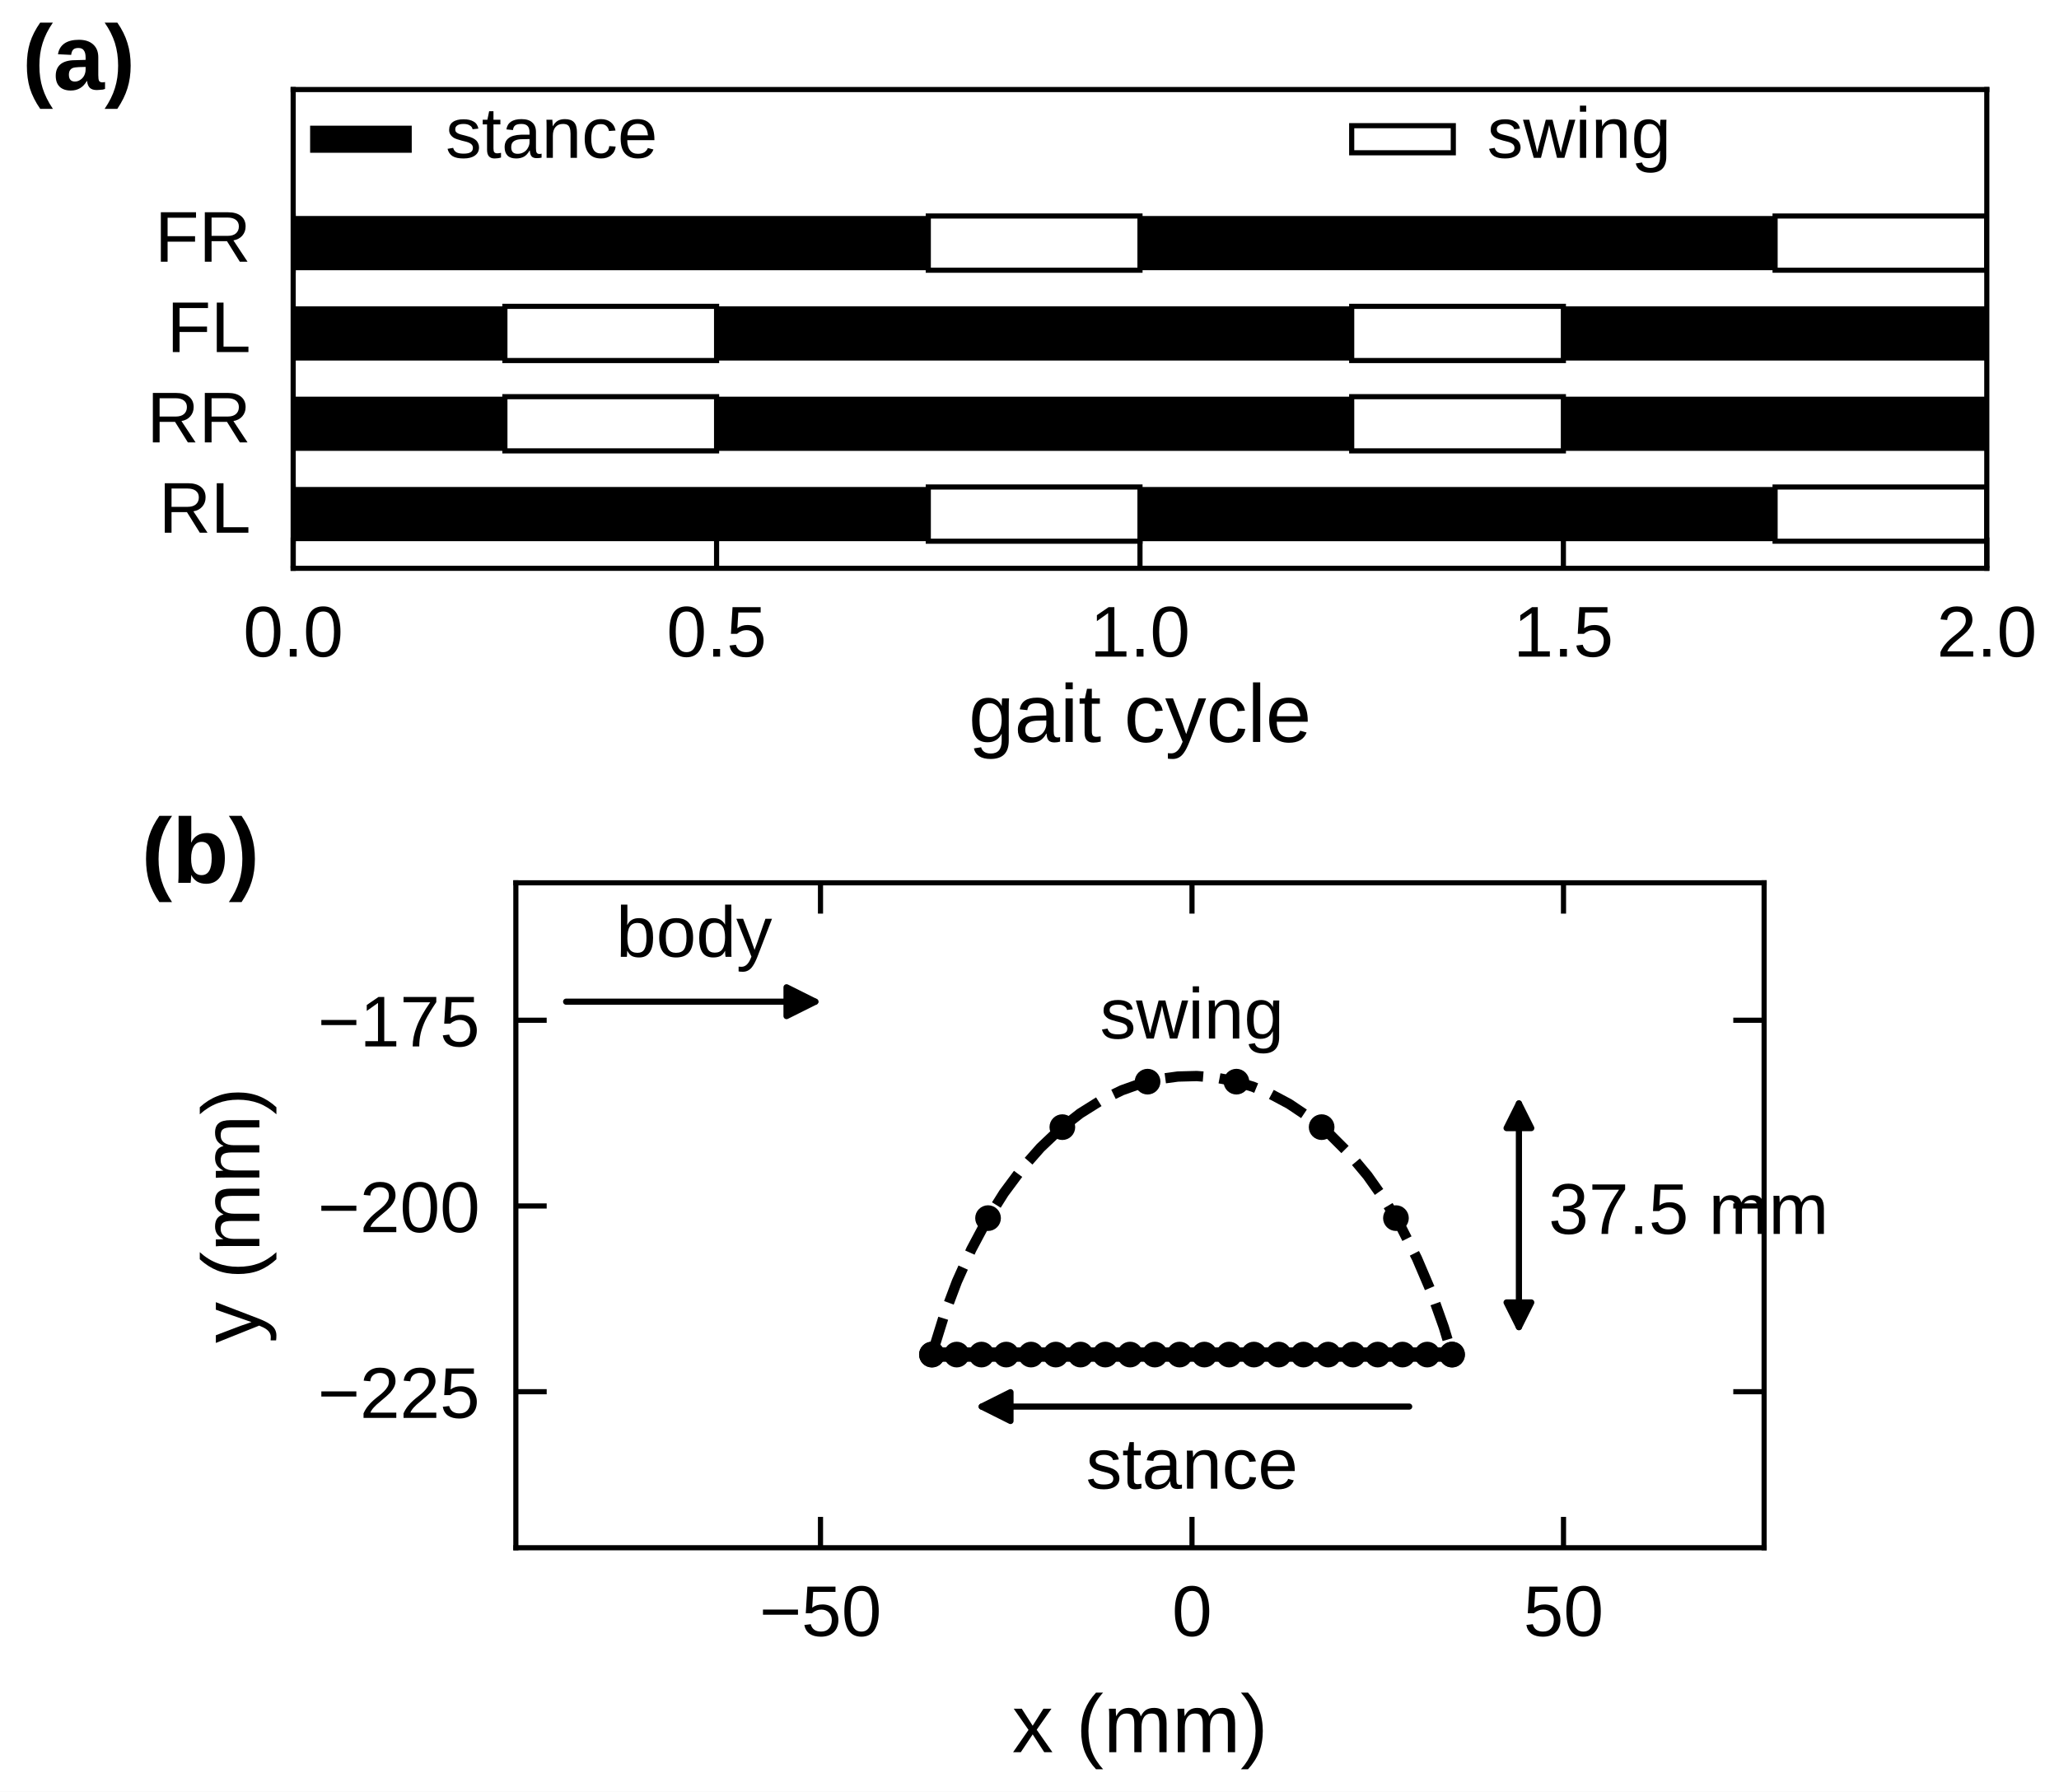
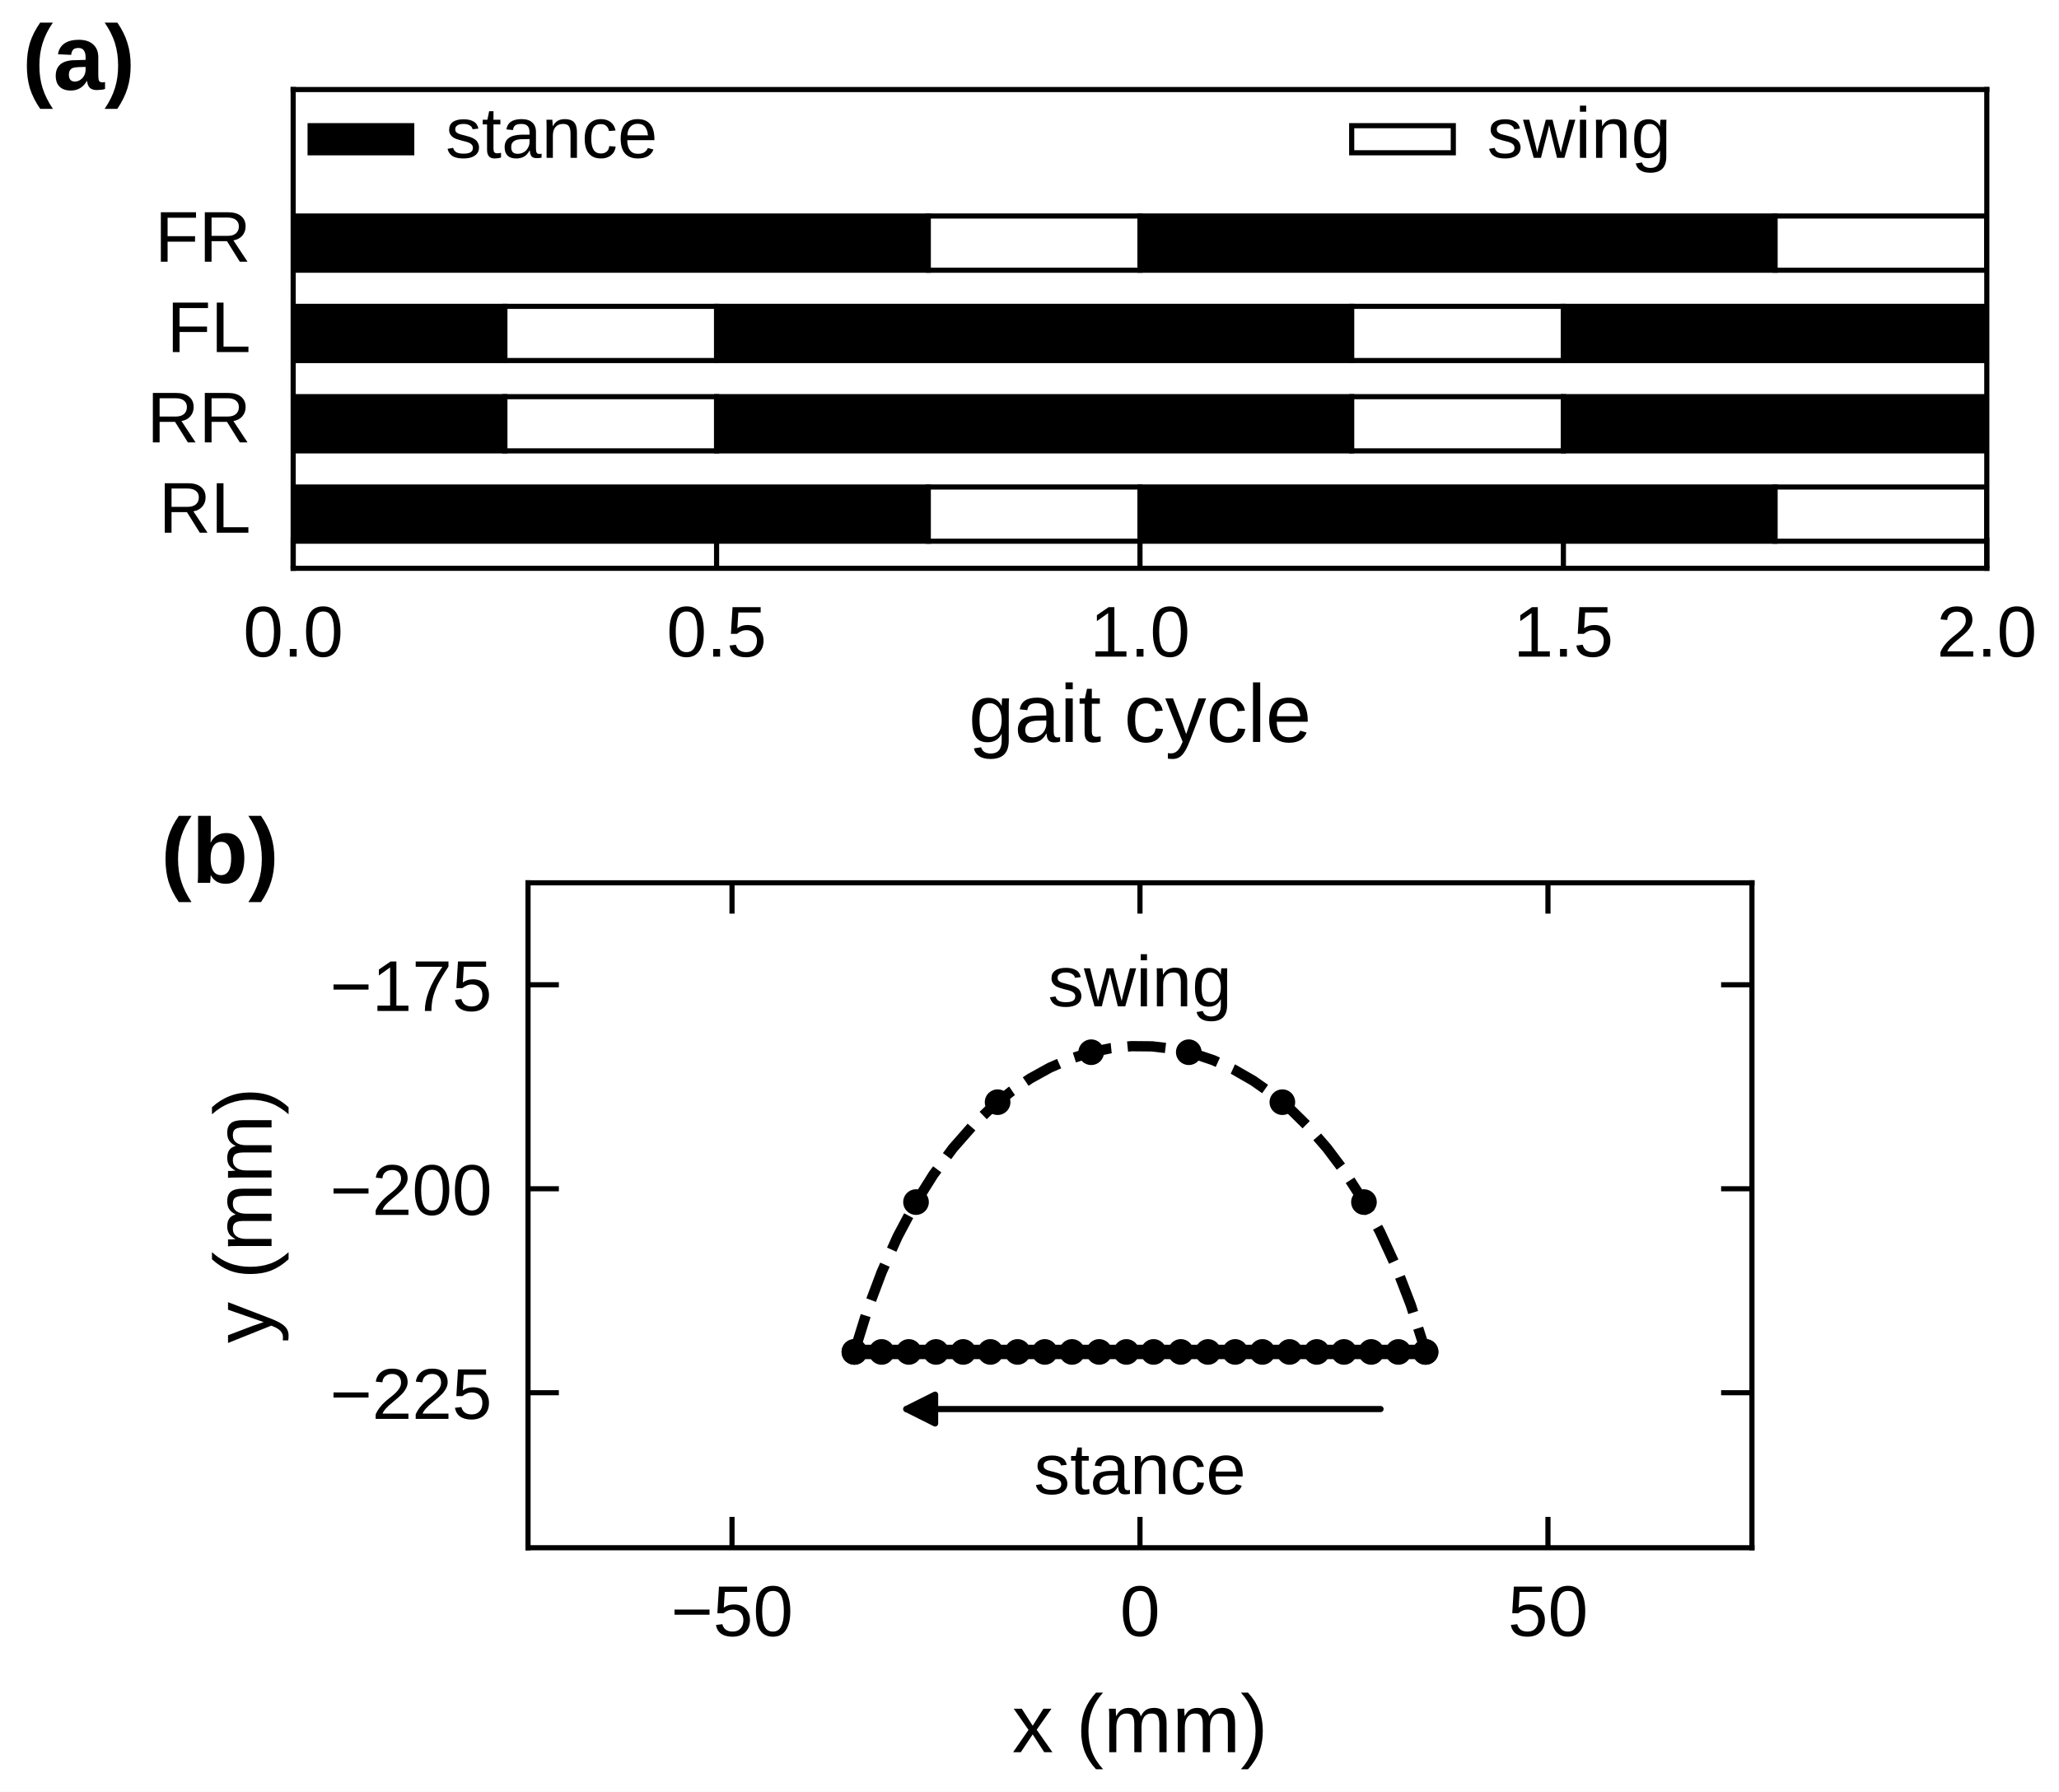
<svg xmlns="http://www.w3.org/2000/svg" xmlns:xlink="http://www.w3.org/1999/xlink" width="200.311pt" height="174.324pt" viewBox="0 0 200.311 174.324" version="1.1">
  <defs>
    <style type="text/css">*{stroke-linejoin: round; stroke-linecap: butt}</style>
  </defs>
  <g id="figure_1">
    <g id="patch_1">
      <path d="M 0 174.324  L 200.311 174.324  L 200.311 0  L 0 0  z " style="fill: #ffffff" />
    </g>
    <g id="axes_1">
      <g id="patch_2">
        <path d="M 28.522 55.292  L 193.286 55.292  L 193.286 8.712  L 28.522 8.712  z " style="fill: #ffffff" />
      </g>
      <g id="patch_3">
-         <path d="M -53.86 26.289  L 7.927 26.289  L 7.927 21.016  L -53.86 21.016  z " clip-path="url(#p3dd6f779bc)" />
+         <path d="M -53.86 26.289  L 7.927 26.289  L 7.927 21.016  L -53.86 21.016  z " clip-path="url(#p23dc5a5c79)" style="stroke: #000000; stroke-width: 0.5; stroke-linejoin: miter" />
      </g>
      <g id="patch_4">
-         <path d="M 7.927 26.289  L 28.522 26.289  L 28.522 21.016  L 7.927 21.016  z " clip-path="url(#p3dd6f779bc)" style="fill: #ffffff; stroke: #000000; stroke-width: 0.5; stroke-linejoin: miter" />
+         <path d="M 7.927 26.289  L 28.522 26.289  L 28.522 21.016  L 7.927 21.016  z " clip-path="url(#p23dc5a5c79)" style="fill: #ffffff; stroke: #000000; stroke-width: 0.5; stroke-linejoin: miter" />
      </g>
      <g id="patch_5">
-         <path d="M 28.522 26.289  L 90.309 26.289  L 90.309 21.016  L 28.522 21.016  z " clip-path="url(#p3dd6f779bc)" />
+         <path d="M 28.522 26.289  L 90.309 26.289  L 90.309 21.016  L 28.522 21.016  z " clip-path="url(#p23dc5a5c79)" style="stroke: #000000; stroke-width: 0.5; stroke-linejoin: miter" />
      </g>
      <g id="patch_6">
-         <path d="M 90.309 26.289  L 110.904 26.289  L 110.904 21.016  L 90.309 21.016  z " clip-path="url(#p3dd6f779bc)" style="fill: #ffffff; stroke: #000000; stroke-width: 0.5; stroke-linejoin: miter" />
+         <path d="M 90.309 26.289  L 110.904 26.289  L 110.904 21.016  L 90.309 21.016  z " clip-path="url(#p23dc5a5c79)" style="fill: #ffffff; stroke: #000000; stroke-width: 0.5; stroke-linejoin: miter" />
      </g>
      <g id="patch_7">
-         <path d="M 110.904 26.289  L 172.691 26.289  L 172.691 21.016  L 110.904 21.016  z " clip-path="url(#p3dd6f779bc)" />
+         <path d="M 110.904 26.289  L 172.691 26.289  L 172.691 21.016  L 110.904 21.016  z " clip-path="url(#p23dc5a5c79)" style="stroke: #000000; stroke-width: 0.5; stroke-linejoin: miter" />
      </g>
      <g id="patch_8">
-         <path d="M 172.691 26.289  L 193.286 26.289  L 193.286 21.016  L 172.691 21.016  z " clip-path="url(#p3dd6f779bc)" style="fill: #ffffff; stroke: #000000; stroke-width: 0.5; stroke-linejoin: miter" />
+         <path d="M 172.691 26.289  L 193.286 26.289  L 193.286 21.016  L 172.691 21.016  z " clip-path="url(#p23dc5a5c79)" style="fill: #ffffff; stroke: #000000; stroke-width: 0.5; stroke-linejoin: miter" />
      </g>
      <g id="patch_9">
-         <path d="M -12.669 35.078  L 49.118 35.078  L 49.118 29.805  L -12.669 29.805  z " clip-path="url(#p3dd6f779bc)" />
+         <path d="M -12.669 35.078  L 49.118 35.078  L 49.118 29.805  L -12.669 29.805  z " clip-path="url(#p23dc5a5c79)" style="stroke: #000000; stroke-width: 0.5; stroke-linejoin: miter" />
      </g>
      <g id="patch_10">
-         <path d="M 49.118 35.078  L 69.713 35.078  L 69.713 29.805  L 49.118 29.805  z " clip-path="url(#p3dd6f779bc)" style="fill: #ffffff; stroke: #000000; stroke-width: 0.5; stroke-linejoin: miter" />
+         <path d="M 49.118 35.078  L 69.713 35.078  L 69.713 29.805  L 49.118 29.805  z " clip-path="url(#p23dc5a5c79)" style="fill: #ffffff; stroke: #000000; stroke-width: 0.5; stroke-linejoin: miter" />
      </g>
      <g id="patch_11">
-         <path d="M 69.713 35.078  L 131.5 35.078  L 131.5 29.805  L 69.713 29.805  z " clip-path="url(#p3dd6f779bc)" />
+         <path d="M 69.713 35.078  L 131.5 35.078  L 131.5 29.805  L 69.713 29.805  z " clip-path="url(#p23dc5a5c79)" style="stroke: #000000; stroke-width: 0.5; stroke-linejoin: miter" />
      </g>
      <g id="patch_12">
-         <path d="M 131.5 35.078  L 152.095 35.078  L 152.095 29.805  L 131.5 29.805  z " clip-path="url(#p3dd6f779bc)" style="fill: #ffffff; stroke: #000000; stroke-width: 0.5; stroke-linejoin: miter" />
+         <path d="M 131.5 35.078  L 152.095 35.078  L 152.095 29.805  L 131.5 29.805  z " clip-path="url(#p23dc5a5c79)" style="fill: #ffffff; stroke: #000000; stroke-width: 0.5; stroke-linejoin: miter" />
      </g>
      <g id="patch_13">
-         <path d="M 152.095 35.078  L 213.881 35.078  L 213.881 29.805  L 152.095 29.805  z " clip-path="url(#p3dd6f779bc)" />
+         <path d="M 152.095 35.078  L 213.881 35.078  L 213.881 29.805  L 152.095 29.805  z " clip-path="url(#p23dc5a5c79)" style="stroke: #000000; stroke-width: 0.5; stroke-linejoin: miter" />
      </g>
      <g id="patch_14">
-         <path d="M 213.881 35.078  L 234.477 35.078  L 234.477 29.805  L 213.881 29.805  z " clip-path="url(#p3dd6f779bc)" style="fill: #ffffff; stroke: #000000; stroke-width: 0.5; stroke-linejoin: miter" />
+         <path d="M 213.881 35.078  L 234.477 35.078  L 234.477 29.805  L 213.881 29.805  z " clip-path="url(#p23dc5a5c79)" style="fill: #ffffff; stroke: #000000; stroke-width: 0.5; stroke-linejoin: miter" />
      </g>
      <g id="patch_15">
-         <path d="M -12.669 43.867  L 49.118 43.867  L 49.118 38.594  L -12.669 38.594  z " clip-path="url(#p3dd6f779bc)" />
+         <path d="M -12.669 43.867  L 49.118 43.867  L 49.118 38.594  L -12.669 38.594  z " clip-path="url(#p23dc5a5c79)" style="stroke: #000000; stroke-width: 0.5; stroke-linejoin: miter" />
      </g>
      <g id="patch_16">
-         <path d="M 49.118 43.867  L 69.713 43.867  L 69.713 38.594  L 49.118 38.594  z " clip-path="url(#p3dd6f779bc)" style="fill: #ffffff; stroke: #000000; stroke-width: 0.5; stroke-linejoin: miter" />
+         <path d="M 49.118 43.867  L 69.713 43.867  L 69.713 38.594  L 49.118 38.594  z " clip-path="url(#p23dc5a5c79)" style="fill: #ffffff; stroke: #000000; stroke-width: 0.5; stroke-linejoin: miter" />
      </g>
      <g id="patch_17">
-         <path d="M 69.713 43.867  L 131.5 43.867  L 131.5 38.594  L 69.713 38.594  z " clip-path="url(#p3dd6f779bc)" />
+         <path d="M 69.713 43.867  L 131.5 43.867  L 131.5 38.594  L 69.713 38.594  z " clip-path="url(#p23dc5a5c79)" style="stroke: #000000; stroke-width: 0.5; stroke-linejoin: miter" />
      </g>
      <g id="patch_18">
-         <path d="M 131.5 43.867  L 152.095 43.867  L 152.095 38.594  L 131.5 38.594  z " clip-path="url(#p3dd6f779bc)" style="fill: #ffffff; stroke: #000000; stroke-width: 0.5; stroke-linejoin: miter" />
+         <path d="M 131.5 43.867  L 152.095 43.867  L 152.095 38.594  L 131.5 38.594  z " clip-path="url(#p23dc5a5c79)" style="fill: #ffffff; stroke: #000000; stroke-width: 0.5; stroke-linejoin: miter" />
      </g>
      <g id="patch_19">
-         <path d="M 152.095 43.867  L 213.881 43.867  L 213.881 38.594  L 152.095 38.594  z " clip-path="url(#p3dd6f779bc)" />
+         <path d="M 152.095 43.867  L 213.881 43.867  L 213.881 38.594  L 152.095 38.594  z " clip-path="url(#p23dc5a5c79)" style="stroke: #000000; stroke-width: 0.5; stroke-linejoin: miter" />
      </g>
      <g id="patch_20">
-         <path d="M 213.881 43.867  L 234.477 43.867  L 234.477 38.594  L 213.881 38.594  z " clip-path="url(#p3dd6f779bc)" style="fill: #ffffff; stroke: #000000; stroke-width: 0.5; stroke-linejoin: miter" />
+         <path d="M 213.881 43.867  L 234.477 43.867  L 234.477 38.594  L 213.881 38.594  z " clip-path="url(#p23dc5a5c79)" style="fill: #ffffff; stroke: #000000; stroke-width: 0.5; stroke-linejoin: miter" />
      </g>
      <g id="patch_21">
-         <path d="M -53.86 52.655  L 7.927 52.655  L 7.927 47.382  L -53.86 47.382  z " clip-path="url(#p3dd6f779bc)" />
+         <path d="M -53.86 52.655  L 7.927 52.655  L 7.927 47.382  L -53.86 47.382  z " clip-path="url(#p23dc5a5c79)" style="stroke: #000000; stroke-width: 0.5; stroke-linejoin: miter" />
      </g>
      <g id="patch_22">
-         <path d="M 7.927 52.655  L 28.522 52.655  L 28.522 47.382  L 7.927 47.382  z " clip-path="url(#p3dd6f779bc)" style="fill: #ffffff; stroke: #000000; stroke-width: 0.5; stroke-linejoin: miter" />
+         <path d="M 7.927 52.655  L 28.522 52.655  L 28.522 47.382  L 7.927 47.382  z " clip-path="url(#p23dc5a5c79)" style="fill: #ffffff; stroke: #000000; stroke-width: 0.5; stroke-linejoin: miter" />
      </g>
      <g id="patch_23">
-         <path d="M 28.522 52.655  L 90.309 52.655  L 90.309 47.382  L 28.522 47.382  z " clip-path="url(#p3dd6f779bc)" />
+         <path d="M 28.522 52.655  L 90.309 52.655  L 90.309 47.382  L 28.522 47.382  z " clip-path="url(#p23dc5a5c79)" style="stroke: #000000; stroke-width: 0.5; stroke-linejoin: miter" />
      </g>
      <g id="patch_24">
-         <path d="M 90.309 52.655  L 110.904 52.655  L 110.904 47.382  L 90.309 47.382  z " clip-path="url(#p3dd6f779bc)" style="fill: #ffffff; stroke: #000000; stroke-width: 0.5; stroke-linejoin: miter" />
+         <path d="M 90.309 52.655  L 110.904 52.655  L 110.904 47.382  L 90.309 47.382  z " clip-path="url(#p23dc5a5c79)" style="fill: #ffffff; stroke: #000000; stroke-width: 0.5; stroke-linejoin: miter" />
      </g>
      <g id="patch_25">
-         <path d="M 110.904 52.655  L 172.691 52.655  L 172.691 47.382  L 110.904 47.382  z " clip-path="url(#p3dd6f779bc)" />
+         <path d="M 110.904 52.655  L 172.691 52.655  L 172.691 47.382  L 110.904 47.382  z " clip-path="url(#p23dc5a5c79)" style="stroke: #000000; stroke-width: 0.5; stroke-linejoin: miter" />
      </g>
      <g id="patch_26">
-         <path d="M 172.691 52.655  L 193.286 52.655  L 193.286 47.382  L 172.691 47.382  z " clip-path="url(#p3dd6f779bc)" style="fill: #ffffff; stroke: #000000; stroke-width: 0.5; stroke-linejoin: miter" />
+         <path d="M 172.691 52.655  L 193.286 52.655  L 193.286 47.382  L 172.691 47.382  z " clip-path="url(#p23dc5a5c79)" style="fill: #ffffff; stroke: #000000; stroke-width: 0.5; stroke-linejoin: miter" />
      </g>
      <g id="patch_27">
-         <path d="M 30.17 14.864  L 40.056 14.864  L 40.056 12.228  L 30.17 12.228  z " />
+         <path d="M 30.17 14.864  L 40.056 14.864  L 40.056 12.228  L 30.17 12.228  z " style="stroke: #000000; stroke-width: 0.5; stroke-linejoin: miter" />
      </g>
      <g id="patch_28">
        <path d="M 131.5 14.864  L 141.385 14.864  L 141.385 12.228  L 131.5 12.228  z " style="fill: #ffffff; stroke: #000000; stroke-width: 0.5; stroke-linejoin: miter" />
      </g>
      <g id="matplotlib.axis_1">
        <g id="xtick_1">
          <g id="line2d_1">
            <defs>
-               <path id="m9699e3267f" d="M 0 0  L 0 -3  " style="stroke: #000000; stroke-width: 0.5" />
+               <path id="m2e07d3d69a" d="M 0 0  L 0 -3  " style="stroke: #000000; stroke-width: 0.5" />
            </defs>
            <g>
-               <use xlink:href="#m9699e3267f" x="28.522" y="55.292" style="stroke: #000000; stroke-width: 0.5" />
+               <use xlink:href="#m2e07d3d69a" x="28.522" y="55.292" style="stroke: #000000; stroke-width: 0.5" />
            </g>
          </g>
          <g id="text_1">
            <text style="font-size: 7px; font-family: 'Arial'; text-anchor: middle" x="28.522" y="63.888" transform="rotate(-0 28.5222 63.88814)">0.0</text>
          </g>
        </g>
        <g id="xtick_2">
          <g id="line2d_2">
            <g>
-               <use xlink:href="#m9699e3267f" x="69.713" y="55.292" style="stroke: #000000; stroke-width: 0.5" />
+               <use xlink:href="#m2e07d3d69a" x="69.713" y="55.292" style="stroke: #000000; stroke-width: 0.5" />
            </g>
          </g>
          <g id="text_2">
            <text style="font-size: 7px; font-family: 'Arial'; text-anchor: middle" x="69.713" y="63.888" transform="rotate(-0 69.71315 63.88814)">0.5</text>
          </g>
        </g>
        <g id="xtick_3">
          <g id="line2d_3">
            <g>
-               <use xlink:href="#m9699e3267f" x="110.904" y="55.292" style="stroke: #000000; stroke-width: 0.5" />
+               <use xlink:href="#m2e07d3d69a" x="110.904" y="55.292" style="stroke: #000000; stroke-width: 0.5" />
            </g>
          </g>
          <g id="text_3">
            <text style="font-size: 7px; font-family: 'Arial'; text-anchor: middle" x="110.904" y="63.888" transform="rotate(-0 110.9041 63.88814)">1.0</text>
          </g>
        </g>
        <g id="xtick_4">
          <g id="line2d_4">
            <g>
-               <use xlink:href="#m9699e3267f" x="152.095" y="55.292" style="stroke: #000000; stroke-width: 0.5" />
+               <use xlink:href="#m2e07d3d69a" x="152.095" y="55.292" style="stroke: #000000; stroke-width: 0.5" />
            </g>
          </g>
          <g id="text_4">
            <text style="font-size: 7px; font-family: 'Arial'; text-anchor: middle" x="152.095" y="63.888" transform="rotate(-0 152.095 63.88814)">1.5</text>
          </g>
        </g>
        <g id="xtick_5">
          <g id="line2d_5">
            <g>
-               <use xlink:href="#m9699e3267f" x="193.286" y="55.292" style="stroke: #000000; stroke-width: 0.5" />
+               <use xlink:href="#m2e07d3d69a" x="193.286" y="55.292" style="stroke: #000000; stroke-width: 0.5" />
            </g>
          </g>
          <g id="text_5">
            <text style="font-size: 7px; font-family: 'Arial'; text-anchor: middle" x="193.286" y="63.888" transform="rotate(-0 193.286 63.88814)">2.0</text>
          </g>
        </g>
        <g id="text_6">
          <text style="font-size: 8px; font-family: 'Arial'; text-anchor: middle" x="110.904" y="72.186" transform="rotate(-0 110.9041 72.18551)">gait cycle</text>
        </g>
      </g>
      <g id="matplotlib.axis_2" />
      <g id="patch_29">
        <path d="M 28.522 55.292  L 28.522 8.712  " style="fill: none; stroke: #000000; stroke-width: 0.5; stroke-linejoin: miter; stroke-linecap: square" />
      </g>
      <g id="patch_30">
        <path d="M 193.286 55.292  L 193.286 8.712  " style="fill: none; stroke: #000000; stroke-width: 0.5; stroke-linejoin: miter; stroke-linecap: square" />
      </g>
      <g id="patch_31">
        <path d="M 28.522 55.292  L 193.286 55.292  " style="fill: none; stroke: #000000; stroke-width: 0.5; stroke-linejoin: miter; stroke-linecap: square" />
      </g>
      <g id="patch_32">
        <path d="M 28.522 8.712  L 193.286 8.712  " style="fill: none; stroke: #000000; stroke-width: 0.5; stroke-linejoin: miter; stroke-linecap: square" />
      </g>
      <g id="text_7">
        <text style="font-size: 7px; font-family: 'Arial'; text-anchor: end" x="24.403" y="25.464" transform="rotate(-0 24.40311 25.46443)">FR</text>
      </g>
      <g id="text_8">
        <text style="font-size: 7px; font-family: 'Arial'; text-anchor: end" x="24.403" y="34.253" transform="rotate(-0 24.40311 34.25305)">FL</text>
      </g>
      <g id="text_9">
        <text style="font-size: 7px; font-family: 'Arial'; text-anchor: end" x="24.403" y="43.042" transform="rotate(-0 24.40311 43.04168)">RR</text>
      </g>
      <g id="text_10">
        <text style="font-size: 7px; font-family: 'Arial'; text-anchor: end" x="24.403" y="51.83" transform="rotate(-0 24.40311 51.8303)">RL</text>
      </g>
      <g id="text_11">
        <text style="font-size: 7px; font-family: 'Arial'; text-anchor: start" x="43.351" y="15.358" transform="rotate(-0 43.35095 15.35751)">stance</text>
      </g>
      <g id="text_12">
        <text style="font-size: 7px; font-family: 'Arial'; text-anchor: start" x="144.681" y="15.357" transform="rotate(-0 144.6807 15.35744)">swing</text>
      </g>
      <g id="text_13">
        <text style="font-weight: 700; font-size: 9px; font-family: 'Arial'; text-anchor: start" x="2.16" y="8.712" transform="rotate(-0 2.16 8.712246)">(a)</text>
      </g>
    </g>
    <g id="axes_2">
      <g id="patch_33">
-         <path d="M 50.185 150.586  L 171.623 150.586  L 171.623 85.892  L 50.185 85.892  z " style="fill: #ffffff" />
+         <path d="M 51.369 150.586  L 170.439 150.586  L 170.439 85.892  L 51.369 85.892  z " style="fill: #ffffff" />
      </g>
      <g id="matplotlib.axis_3">
        <g id="xtick_6">
          <g id="line2d_6">
            <g>
-               <use xlink:href="#m9699e3267f" x="79.822" y="150.586" style="stroke: #000000; stroke-width: 0.5" />
+               <use xlink:href="#m2e07d3d69a" x="71.214" y="150.586" style="stroke: #000000; stroke-width: 0.5" />
            </g>
          </g>
          <g id="line2d_7">
            <defs>
-               <path id="m779da216a9" d="M 0 0  L 0 3  " style="stroke: #000000; stroke-width: 0.5" />
+               <path id="mf65a0dabab" d="M 0 0  L 0 3  " style="stroke: #000000; stroke-width: 0.5" />
            </defs>
            <g>
-               <use xlink:href="#m779da216a9" x="79.822" y="85.892" style="stroke: #000000; stroke-width: 0.5" />
+               <use xlink:href="#mf65a0dabab" x="71.214" y="85.892" style="stroke: #000000; stroke-width: 0.5" />
            </g>
          </g>
          <g id="text_14">
-             <text style="font-size: 7px; font-family: 'Arial'; text-anchor: middle" x="79.822" y="159.182" transform="rotate(-0 79.82172 159.1825)">−50</text>
+             <text style="font-size: 7px; font-family: 'Arial'; text-anchor: middle" x="71.214" y="159.182" transform="rotate(-0 71.21404 159.1825)">−50</text>
          </g>
        </g>
        <g id="xtick_7">
          <g id="line2d_8">
            <g>
-               <use xlink:href="#m9699e3267f" x="115.964" y="150.586" style="stroke: #000000; stroke-width: 0.5" />
+               <use xlink:href="#m2e07d3d69a" x="110.904" y="150.586" style="stroke: #000000; stroke-width: 0.5" />
            </g>
          </g>
          <g id="line2d_9">
            <g>
-               <use xlink:href="#m779da216a9" x="115.964" y="85.892" style="stroke: #000000; stroke-width: 0.5" />
+               <use xlink:href="#mf65a0dabab" x="110.904" y="85.892" style="stroke: #000000; stroke-width: 0.5" />
            </g>
          </g>
          <g id="text_15">
-             <text style="font-size: 7px; font-family: 'Arial'; text-anchor: middle" x="115.964" y="159.182" transform="rotate(-0 115.964 159.1825)">0</text>
+             <text style="font-size: 7px; font-family: 'Arial'; text-anchor: middle" x="110.904" y="159.182" transform="rotate(-0 110.9041 159.1825)">0</text>
          </g>
        </g>
        <g id="xtick_8">
          <g id="line2d_10">
            <g>
-               <use xlink:href="#m9699e3267f" x="152.106" y="150.586" style="stroke: #000000; stroke-width: 0.5" />
+               <use xlink:href="#m2e07d3d69a" x="150.594" y="150.586" style="stroke: #000000; stroke-width: 0.5" />
            </g>
          </g>
          <g id="line2d_11">
            <g>
-               <use xlink:href="#m779da216a9" x="152.106" y="85.892" style="stroke: #000000; stroke-width: 0.5" />
+               <use xlink:href="#mf65a0dabab" x="150.594" y="85.892" style="stroke: #000000; stroke-width: 0.5" />
            </g>
          </g>
          <g id="text_16">
-             <text style="font-size: 7px; font-family: 'Arial'; text-anchor: middle" x="152.106" y="159.182" transform="rotate(-0 152.1063 159.1825)">50</text>
+             <text style="font-size: 7px; font-family: 'Arial'; text-anchor: middle" x="150.594" y="159.182" transform="rotate(-0 150.5941 159.1825)">50</text>
          </g>
        </g>
        <g id="text_17">
          <text style="font-size: 8px; font-family: 'Arial'; text-anchor: middle" x="110.904" y="170.48" transform="rotate(-0 110.9041 170.4798)">x (mm)</text>
        </g>
      </g>
      <g id="matplotlib.axis_4">
        <g id="ytick_1">
          <g id="line2d_12">
            <defs>
-               <path id="mc9b6b0fcd2" d="M 0 0  L 3 0  " style="stroke: #000000; stroke-width: 0.5" />
+               <path id="m43bdee12c6" d="M 0 0  L 3 0  " style="stroke: #000000; stroke-width: 0.5" />
            </defs>
            <g>
-               <use xlink:href="#mc9b6b0fcd2" x="50.185" y="135.406" style="stroke: #000000; stroke-width: 0.5" />
+               <use xlink:href="#m43bdee12c6" x="51.369" y="135.504" style="stroke: #000000; stroke-width: 0.5" />
            </g>
          </g>
          <g id="line2d_13">
            <defs>
-               <path id="m6ea1d264ee" d="M 0 0  L -3 0  " style="stroke: #000000; stroke-width: 0.5" />
+               <path id="mbfbedfee14" d="M 0 0  L -3 0  " style="stroke: #000000; stroke-width: 0.5" />
            </defs>
            <g>
-               <use xlink:href="#m6ea1d264ee" x="171.623" y="135.406" style="stroke: #000000; stroke-width: 0.5" />
+               <use xlink:href="#mbfbedfee14" x="170.439" y="135.504" style="stroke: #000000; stroke-width: 0.5" />
            </g>
          </g>
          <g id="text_18">
-             <text style="font-size: 7px; font-family: 'Arial'; text-anchor: end" x="46.685" y="137.955" transform="rotate(-0 46.68503 137.9546)">−225</text>
+             <text style="font-size: 7px; font-family: 'Arial'; text-anchor: end" x="47.869" y="138.052" transform="rotate(-0 47.86902 138.0521)">−225</text>
          </g>
        </g>
        <g id="ytick_2">
          <g id="line2d_14">
            <g>
-               <use xlink:href="#mc9b6b0fcd2" x="50.185" y="117.335" style="stroke: #000000; stroke-width: 0.5" />
+               <use xlink:href="#m43bdee12c6" x="51.369" y="115.659" style="stroke: #000000; stroke-width: 0.5" />
            </g>
          </g>
          <g id="line2d_15">
            <g>
-               <use xlink:href="#m6ea1d264ee" x="171.623" y="117.335" style="stroke: #000000; stroke-width: 0.5" />
+               <use xlink:href="#mbfbedfee14" x="170.439" y="115.659" style="stroke: #000000; stroke-width: 0.5" />
            </g>
          </g>
          <g id="text_19">
-             <text style="font-size: 7px; font-family: 'Arial'; text-anchor: end" x="46.685" y="119.883" transform="rotate(-0 46.68503 119.8834)">−200</text>
+             <text style="font-size: 7px; font-family: 'Arial'; text-anchor: end" x="47.869" y="118.207" transform="rotate(-0 47.86902 118.2071)">−200</text>
          </g>
        </g>
        <g id="ytick_3">
          <g id="line2d_16">
            <g>
-               <use xlink:href="#mc9b6b0fcd2" x="50.185" y="99.264" style="stroke: #000000; stroke-width: 0.5" />
+               <use xlink:href="#m43bdee12c6" x="51.369" y="95.814" style="stroke: #000000; stroke-width: 0.5" />
            </g>
          </g>
          <g id="line2d_17">
            <g>
-               <use xlink:href="#m6ea1d264ee" x="171.623" y="99.264" style="stroke: #000000; stroke-width: 0.5" />
+               <use xlink:href="#mbfbedfee14" x="170.439" y="95.814" style="stroke: #000000; stroke-width: 0.5" />
            </g>
          </g>
          <g id="text_20">
-             <text style="font-size: 7px; font-family: 'Arial'; text-anchor: end" x="46.685" y="101.812" transform="rotate(-0 46.68503 101.8123)">−175</text>
+             <text style="font-size: 7px; font-family: 'Arial'; text-anchor: end" x="47.869" y="98.362" transform="rotate(-0 47.86902 98.36208)">−175</text>
          </g>
        </g>
        <g id="text_21">
-           <text style="font-size: 8px; font-family: 'Arial'; text-anchor: middle" x="25.235" y="118.239" transform="rotate(-90 25.23487 118.2392)">y (mm)</text>
+           <text style="font-size: 8px; font-family: 'Arial'; text-anchor: middle" x="26.419" y="118.239" transform="rotate(-90 26.41886 118.2392)">y (mm)</text>
        </g>
      </g>
      <g id="line2d_18">
-         <path d="M 141.264 131.792  L 138.854 131.792  L 136.445 131.792  L 134.035 131.792  L 131.626 131.792  L 129.216 131.792  L 126.807 131.792  L 124.397 131.792  L 121.988 131.792  L 119.578 131.792  L 117.169 131.792  L 114.759 131.792  L 112.35 131.792  L 109.94 131.792  L 107.531 131.792  L 105.121 131.792  L 102.712 131.792  L 100.302 131.792  L 97.893 131.792  L 95.483 131.792  L 93.074 131.792  L 90.664 131.792  " clip-path="url(#p0b808a4391)" style="fill: none; stroke: #000000; stroke-width: 1.4; stroke-linecap: square" />
+         <path d="M 138.687 131.535  L 136.041 131.535  L 133.395 131.535  L 130.749 131.535  L 128.103 131.535  L 125.457 131.535  L 122.811 131.535  L 120.165 131.535  L 117.519 131.535  L 114.873 131.535  L 112.227 131.535  L 109.581 131.535  L 106.935 131.535  L 104.289 131.535  L 101.643 131.535  L 98.997 131.535  L 96.351 131.535  L 93.705 131.535  L 91.059 131.535  L 88.413 131.535  L 85.767 131.535  L 83.121 131.535  " clip-path="url(#pd506c3d084)" style="fill: none; stroke: #000000; stroke-width: 1.4; stroke-linecap: square" />
      </g>
      <g id="line2d_19">
-         <path d="M 90.664 131.792  L 91.806 128.112  L 93.087 124.701  L 94.497 121.558  L 96.025 118.683  L 97.662 116.076  L 99.396 113.738  L 101.217 111.668  L 103.114 109.866  L 105.077 108.333  L 107.095 107.068  L 109.157 106.072  L 110.953 105.431  L 112.766 104.987  L 114.591 104.741  L 116.422 104.692  L 118.25 104.84  L 120.071 105.185  L 121.876 105.727  L 123.659 106.466  L 125.415 107.402  L 127.418 108.744  L 129.363 110.354  L 131.24 112.232  L 133.037 114.379  L 134.744 116.794  L 136.351 119.477  L 137.847 122.428  L 139.221 125.648  L 140.463 129.136  L 141.264 131.792  L 141.264 131.792  " clip-path="url(#p0b808a4391)" style="fill: none; stroke-dasharray: 3.7,1.6; stroke-dashoffset: 0; stroke: #000000" />
+         <path d="M 83.121 131.535  L 84.374 127.494  L 85.781 123.748  L 87.33 120.296  L 89.008 117.139  L 90.806 114.276  L 92.71 111.709  L 94.709 109.435  L 96.49 107.722  L 98.326 106.224  L 100.208 104.943  L 102.13 103.879  L 104.084 103.031  L 106.063 102.4  L 108.059 101.985  L 110.067 101.786  L 112.077 101.804  L 114.082 102.039  L 116.077 102.49  L 118.052 103.157  L 120.001 104.041  L 121.917 105.142  L 123.792 106.459  L 125.619 107.992  L 127.39 109.742  L 129.098 111.709  L 130.737 113.891  L 132.55 116.712  L 134.246 119.827  L 135.814 123.236  L 137.242 126.941  L 138.518 130.94  L 138.687 131.535  L 138.687 131.535  " clip-path="url(#pd506c3d084)" style="fill: none; stroke-dasharray: 3.7,1.6; stroke-dashoffset: 0; stroke: #000000" />
      </g>
      <g id="line2d_20">
        <defs>
-           <path id="mb14ba80dcd" d="M 0 0.75  C 0.199 0.75 0.39 0.671 0.53 0.53  C 0.671 0.39 0.75 0.199 0.75 0  C 0.75 -0.199 0.671 -0.39 0.53 -0.53  C 0.39 -0.671 0.199 -0.75 0 -0.75  C -0.199 -0.75 -0.39 -0.671 -0.53 -0.53  C -0.671 -0.39 -0.75 -0.199 -0.75 0  C -0.75 0.199 -0.671 0.39 -0.53 0.53  C -0.39 0.671 -0.199 0.75 0 0.75  z " style="stroke: #000000" />
+           <path id="mb70de9a51b" d="M 0 0.75  C 0.199 0.75 0.39 0.671 0.53 0.53  C 0.671 0.39 0.75 0.199 0.75 0  C 0.75 -0.199 0.671 -0.39 0.53 -0.53  C 0.39 -0.671 0.199 -0.75 0 -0.75  C -0.199 -0.75 -0.39 -0.671 -0.53 -0.53  C -0.671 -0.39 -0.75 -0.199 -0.75 0  C -0.75 0.199 -0.671 0.39 -0.53 0.53  C -0.39 0.671 -0.199 0.75 0 0.75  z " style="stroke: #000000" />
        </defs>
-         <g clip-path="url(#p0b808a4391)">
-           <use xlink:href="#mb14ba80dcd" x="141.264" y="131.792" style="stroke: #000000" />
-           <use xlink:href="#mb14ba80dcd" x="138.854" y="131.792" style="stroke: #000000" />
-           <use xlink:href="#mb14ba80dcd" x="136.445" y="131.792" style="stroke: #000000" />
-           <use xlink:href="#mb14ba80dcd" x="134.035" y="131.792" style="stroke: #000000" />
-           <use xlink:href="#mb14ba80dcd" x="131.626" y="131.792" style="stroke: #000000" />
-           <use xlink:href="#mb14ba80dcd" x="129.216" y="131.792" style="stroke: #000000" />
-           <use xlink:href="#mb14ba80dcd" x="126.807" y="131.792" style="stroke: #000000" />
-           <use xlink:href="#mb14ba80dcd" x="124.397" y="131.792" style="stroke: #000000" />
-           <use xlink:href="#mb14ba80dcd" x="121.988" y="131.792" style="stroke: #000000" />
-           <use xlink:href="#mb14ba80dcd" x="119.578" y="131.792" style="stroke: #000000" />
-           <use xlink:href="#mb14ba80dcd" x="117.169" y="131.792" style="stroke: #000000" />
-           <use xlink:href="#mb14ba80dcd" x="114.759" y="131.792" style="stroke: #000000" />
-           <use xlink:href="#mb14ba80dcd" x="112.35" y="131.792" style="stroke: #000000" />
-           <use xlink:href="#mb14ba80dcd" x="109.94" y="131.792" style="stroke: #000000" />
-           <use xlink:href="#mb14ba80dcd" x="107.531" y="131.792" style="stroke: #000000" />
-           <use xlink:href="#mb14ba80dcd" x="105.121" y="131.792" style="stroke: #000000" />
-           <use xlink:href="#mb14ba80dcd" x="102.712" y="131.792" style="stroke: #000000" />
-           <use xlink:href="#mb14ba80dcd" x="100.302" y="131.792" style="stroke: #000000" />
-           <use xlink:href="#mb14ba80dcd" x="97.893" y="131.792" style="stroke: #000000" />
-           <use xlink:href="#mb14ba80dcd" x="95.483" y="131.792" style="stroke: #000000" />
-           <use xlink:href="#mb14ba80dcd" x="93.074" y="131.792" style="stroke: #000000" />
-           <use xlink:href="#mb14ba80dcd" x="90.664" y="131.792" style="stroke: #000000" />
+         <g clip-path="url(#pd506c3d084)">
+           <use xlink:href="#mb70de9a51b" x="138.687" y="131.535" style="stroke: #000000" />
+           <use xlink:href="#mb70de9a51b" x="136.041" y="131.535" style="stroke: #000000" />
+           <use xlink:href="#mb70de9a51b" x="133.395" y="131.535" style="stroke: #000000" />
+           <use xlink:href="#mb70de9a51b" x="130.749" y="131.535" style="stroke: #000000" />
+           <use xlink:href="#mb70de9a51b" x="128.103" y="131.535" style="stroke: #000000" />
+           <use xlink:href="#mb70de9a51b" x="125.457" y="131.535" style="stroke: #000000" />
+           <use xlink:href="#mb70de9a51b" x="122.811" y="131.535" style="stroke: #000000" />
+           <use xlink:href="#mb70de9a51b" x="120.165" y="131.535" style="stroke: #000000" />
+           <use xlink:href="#mb70de9a51b" x="117.519" y="131.535" style="stroke: #000000" />
+           <use xlink:href="#mb70de9a51b" x="114.873" y="131.535" style="stroke: #000000" />
+           <use xlink:href="#mb70de9a51b" x="112.227" y="131.535" style="stroke: #000000" />
+           <use xlink:href="#mb70de9a51b" x="109.581" y="131.535" style="stroke: #000000" />
+           <use xlink:href="#mb70de9a51b" x="106.935" y="131.535" style="stroke: #000000" />
+           <use xlink:href="#mb70de9a51b" x="104.289" y="131.535" style="stroke: #000000" />
+           <use xlink:href="#mb70de9a51b" x="101.643" y="131.535" style="stroke: #000000" />
+           <use xlink:href="#mb70de9a51b" x="98.997" y="131.535" style="stroke: #000000" />
+           <use xlink:href="#mb70de9a51b" x="96.351" y="131.535" style="stroke: #000000" />
+           <use xlink:href="#mb70de9a51b" x="93.705" y="131.535" style="stroke: #000000" />
+           <use xlink:href="#mb70de9a51b" x="91.059" y="131.535" style="stroke: #000000" />
+           <use xlink:href="#mb70de9a51b" x="88.413" y="131.535" style="stroke: #000000" />
+           <use xlink:href="#mb70de9a51b" x="85.767" y="131.535" style="stroke: #000000" />
+           <use xlink:href="#mb70de9a51b" x="83.121" y="131.535" style="stroke: #000000" />
        </g>
      </g>
      <g id="line2d_21">
-         <g clip-path="url(#p0b808a4391)">
-           <use xlink:href="#mb14ba80dcd" x="90.664" y="131.792" style="stroke: #000000" />
-           <use xlink:href="#mb14ba80dcd" x="96.123" y="118.516" style="stroke: #000000" />
-           <use xlink:href="#mb14ba80dcd" x="103.351" y="109.664" style="stroke: #000000" />
-           <use xlink:href="#mb14ba80dcd" x="111.642" y="105.239" style="stroke: #000000" />
-           <use xlink:href="#mb14ba80dcd" x="120.286" y="105.239" style="stroke: #000000" />
-           <use xlink:href="#mb14ba80dcd" x="128.577" y="109.664" style="stroke: #000000" />
-           <use xlink:href="#mb14ba80dcd" x="135.805" y="118.516" style="stroke: #000000" />
-           <use xlink:href="#mb14ba80dcd" x="141.264" y="131.792" style="stroke: #000000" />
+         <g clip-path="url(#pd506c3d084)">
+           <use xlink:href="#mb70de9a51b" x="83.121" y="131.535" style="stroke: #000000" />
+           <use xlink:href="#mb70de9a51b" x="89.115" y="116.955" style="stroke: #000000" />
+           <use xlink:href="#mb70de9a51b" x="97.053" y="107.235" style="stroke: #000000" />
+           <use xlink:href="#mb70de9a51b" x="106.157" y="102.375" style="stroke: #000000" />
+           <use xlink:href="#mb70de9a51b" x="115.651" y="102.375" style="stroke: #000000" />
+           <use xlink:href="#mb70de9a51b" x="124.755" y="107.235" style="stroke: #000000" />
+           <use xlink:href="#mb70de9a51b" x="132.693" y="116.955" style="stroke: #000000" />
+           <use xlink:href="#mb70de9a51b" x="138.687" y="131.535" style="stroke: #000000" />
        </g>
      </g>
      <g id="patch_34">
-         <path d="M 50.185 150.586  L 50.185 85.892  " style="fill: none; stroke: #000000; stroke-width: 0.5; stroke-linejoin: miter; stroke-linecap: square" />
+         <path d="M 51.369 150.586  L 51.369 85.892  " style="fill: none; stroke: #000000; stroke-width: 0.5; stroke-linejoin: miter; stroke-linecap: square" />
      </g>
      <g id="patch_35">
-         <path d="M 171.623 150.586  L 171.623 85.892  " style="fill: none; stroke: #000000; stroke-width: 0.5; stroke-linejoin: miter; stroke-linecap: square" />
+         <path d="M 170.439 150.586  L 170.439 85.892  " style="fill: none; stroke: #000000; stroke-width: 0.5; stroke-linejoin: miter; stroke-linecap: square" />
      </g>
      <g id="patch_36">
-         <path d="M 50.185 150.586  L 171.623 150.586  " style="fill: none; stroke: #000000; stroke-width: 0.5; stroke-linejoin: miter; stroke-linecap: square" />
+         <path d="M 51.369 150.586  L 170.439 150.586  " style="fill: none; stroke: #000000; stroke-width: 0.5; stroke-linejoin: miter; stroke-linecap: square" />
      </g>
      <g id="patch_37">
-         <path d="M 50.185 85.892  L 171.623 85.892  " style="fill: none; stroke: #000000; stroke-width: 0.5; stroke-linejoin: miter; stroke-linecap: square" />
+         <path d="M 51.369 85.892  L 170.439 85.892  " style="fill: none; stroke: #000000; stroke-width: 0.5; stroke-linejoin: miter; stroke-linecap: square" />
      </g>
      <g id="patch_38">
-         <path d="M 137.093 136.852  Q 115.964 136.852 95.506 136.852  " style="fill: none; stroke: #000000; stroke-width: 0.6; stroke-linecap: round" />
-         <path d="M 98.306 138.252  L 95.506 136.852  L 98.306 135.452  z " style="stroke: #000000; stroke-width: 0.6; stroke-linecap: round" />
+         <path d="M 134.306 137.092  Q 110.903 137.092 88.172 137.092  " style="fill: none; stroke: #000000; stroke-width: 0.6; stroke-linecap: round" />
+         <path d="M 90.972 138.492  L 88.172 137.092  L 90.972 135.692  z " style="stroke: #000000; stroke-width: 0.6; stroke-linecap: round" />
      </g>
      <g id="text_22">
-         <text style="font-size: 7px; font-family: 'Arial'; text-anchor: middle" x="115.964" y="144.84" transform="rotate(-0 115.964 144.8398)">stance</text>
+         <text style="font-size: 7px; font-family: 'Arial'; text-anchor: middle" x="110.904" y="145.363" transform="rotate(-0 110.9041 145.363)">stance</text>
      </g>
      <g id="text_23">
-         <text style="font-size: 7px; font-family: 'Arial'; text-anchor: middle" x="115.964" y="101.044" transform="rotate(-0 115.964 101.0444)">swing</text>
-       </g>
-       <g id="patch_39">
-         <path d="M 55.078 97.458  Q 67.534 97.458 79.319 97.458  " style="fill: none; stroke: #000000; stroke-width: 0.6; stroke-linecap: round" />
-         <path d="M 76.519 96.058  L 79.319 97.458  L 76.519 98.858  z " style="stroke: #000000; stroke-width: 0.6; stroke-linecap: round" />
+         <text style="font-size: 7px; font-family: 'Arial'; text-anchor: middle" x="110.904" y="97.914" transform="rotate(-0 110.9041 97.91357)">swing</text>
      </g>
      <g id="text_24">
-         <text style="font-size: 7px; font-family: 'Arial'; text-anchor: middle" x="67.533" y="93.093" transform="rotate(-0 67.53333 93.0931)">body</text>
-       </g>
-       <g id="patch_40">
-         <path d="M 147.769 129.12  Q 147.769 118.239 147.769 107.358  " style="fill: none; stroke: #000000; stroke-width: 0.6; stroke-linecap: round" />
-         <path d="M 148.969 126.72  L 147.769 129.12  L 146.569 126.72  z " style="stroke: #000000; stroke-width: 0.6; stroke-linecap: round" />
-         <path d="M 146.569 109.758  L 147.769 107.358  L 148.969 109.758  z " style="stroke: #000000; stroke-width: 0.6; stroke-linecap: round" />
-       </g>
-       <g id="text_25">
-         <text style="font-size: 7px; font-family: 'Arial'; text-anchor: start" x="150.661" y="120.051" transform="rotate(-0 150.6606 120.0508)">37.5 mm</text>
-       </g>
-       <g id="text_26">
-         <text style="font-weight: 700; font-size: 9px; font-family: 'Arial'; text-anchor: start" x="13.754" y="85.892" transform="rotate(-0 13.75359 85.89223)">(b)</text>
+         <text style="font-weight: 700; font-size: 9px; font-family: 'Arial'; text-anchor: start" x="15.648" y="85.892" transform="rotate(-0 15.64797 85.89223)">(b)</text>
      </g>
    </g>
  </g>
  <defs>
-     <clipPath id="p3dd6f779bc">
+     <clipPath id="p23dc5a5c79">
      <rect x="28.522" y="8.712" width="164.764" height="46.58" />
    </clipPath>
-     <clipPath id="p0b808a4391">
-       <rect x="50.185" y="85.892" width="121.438" height="64.694" />
+     <clipPath id="pd506c3d084">
+       <rect x="51.369" y="85.892" width="119.07" height="64.694" />
    </clipPath>
  </defs>
</svg>
